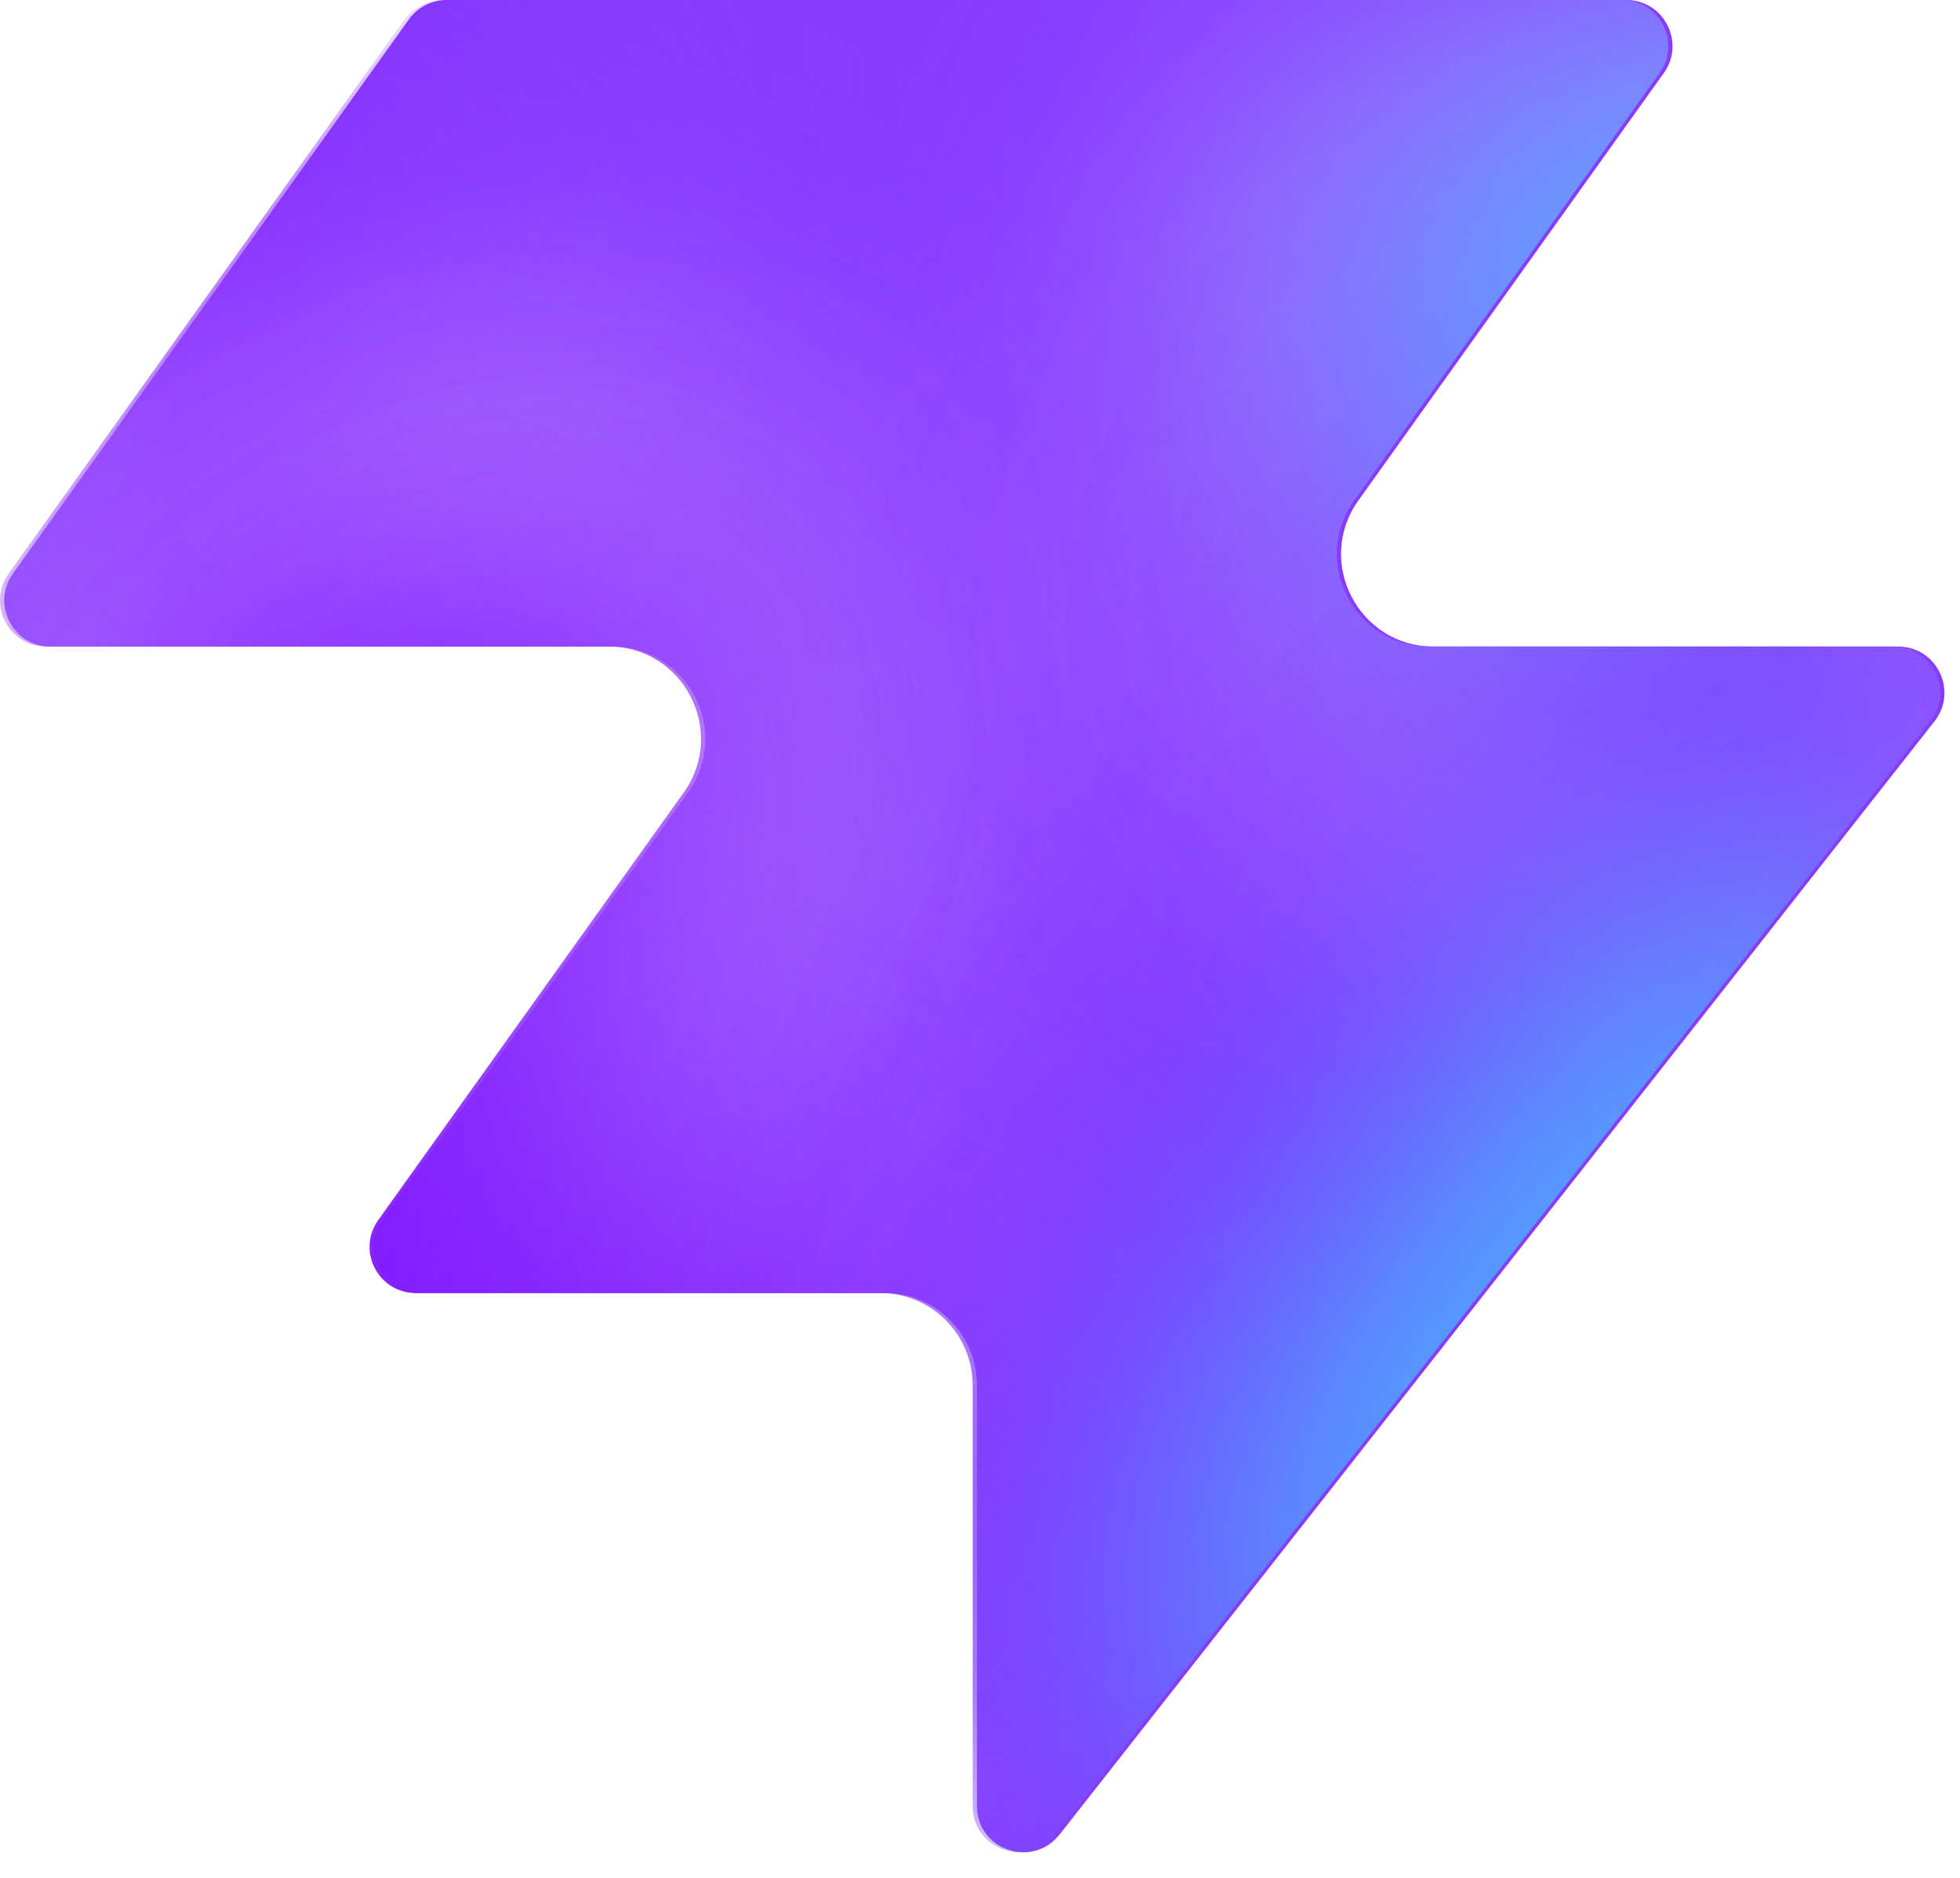
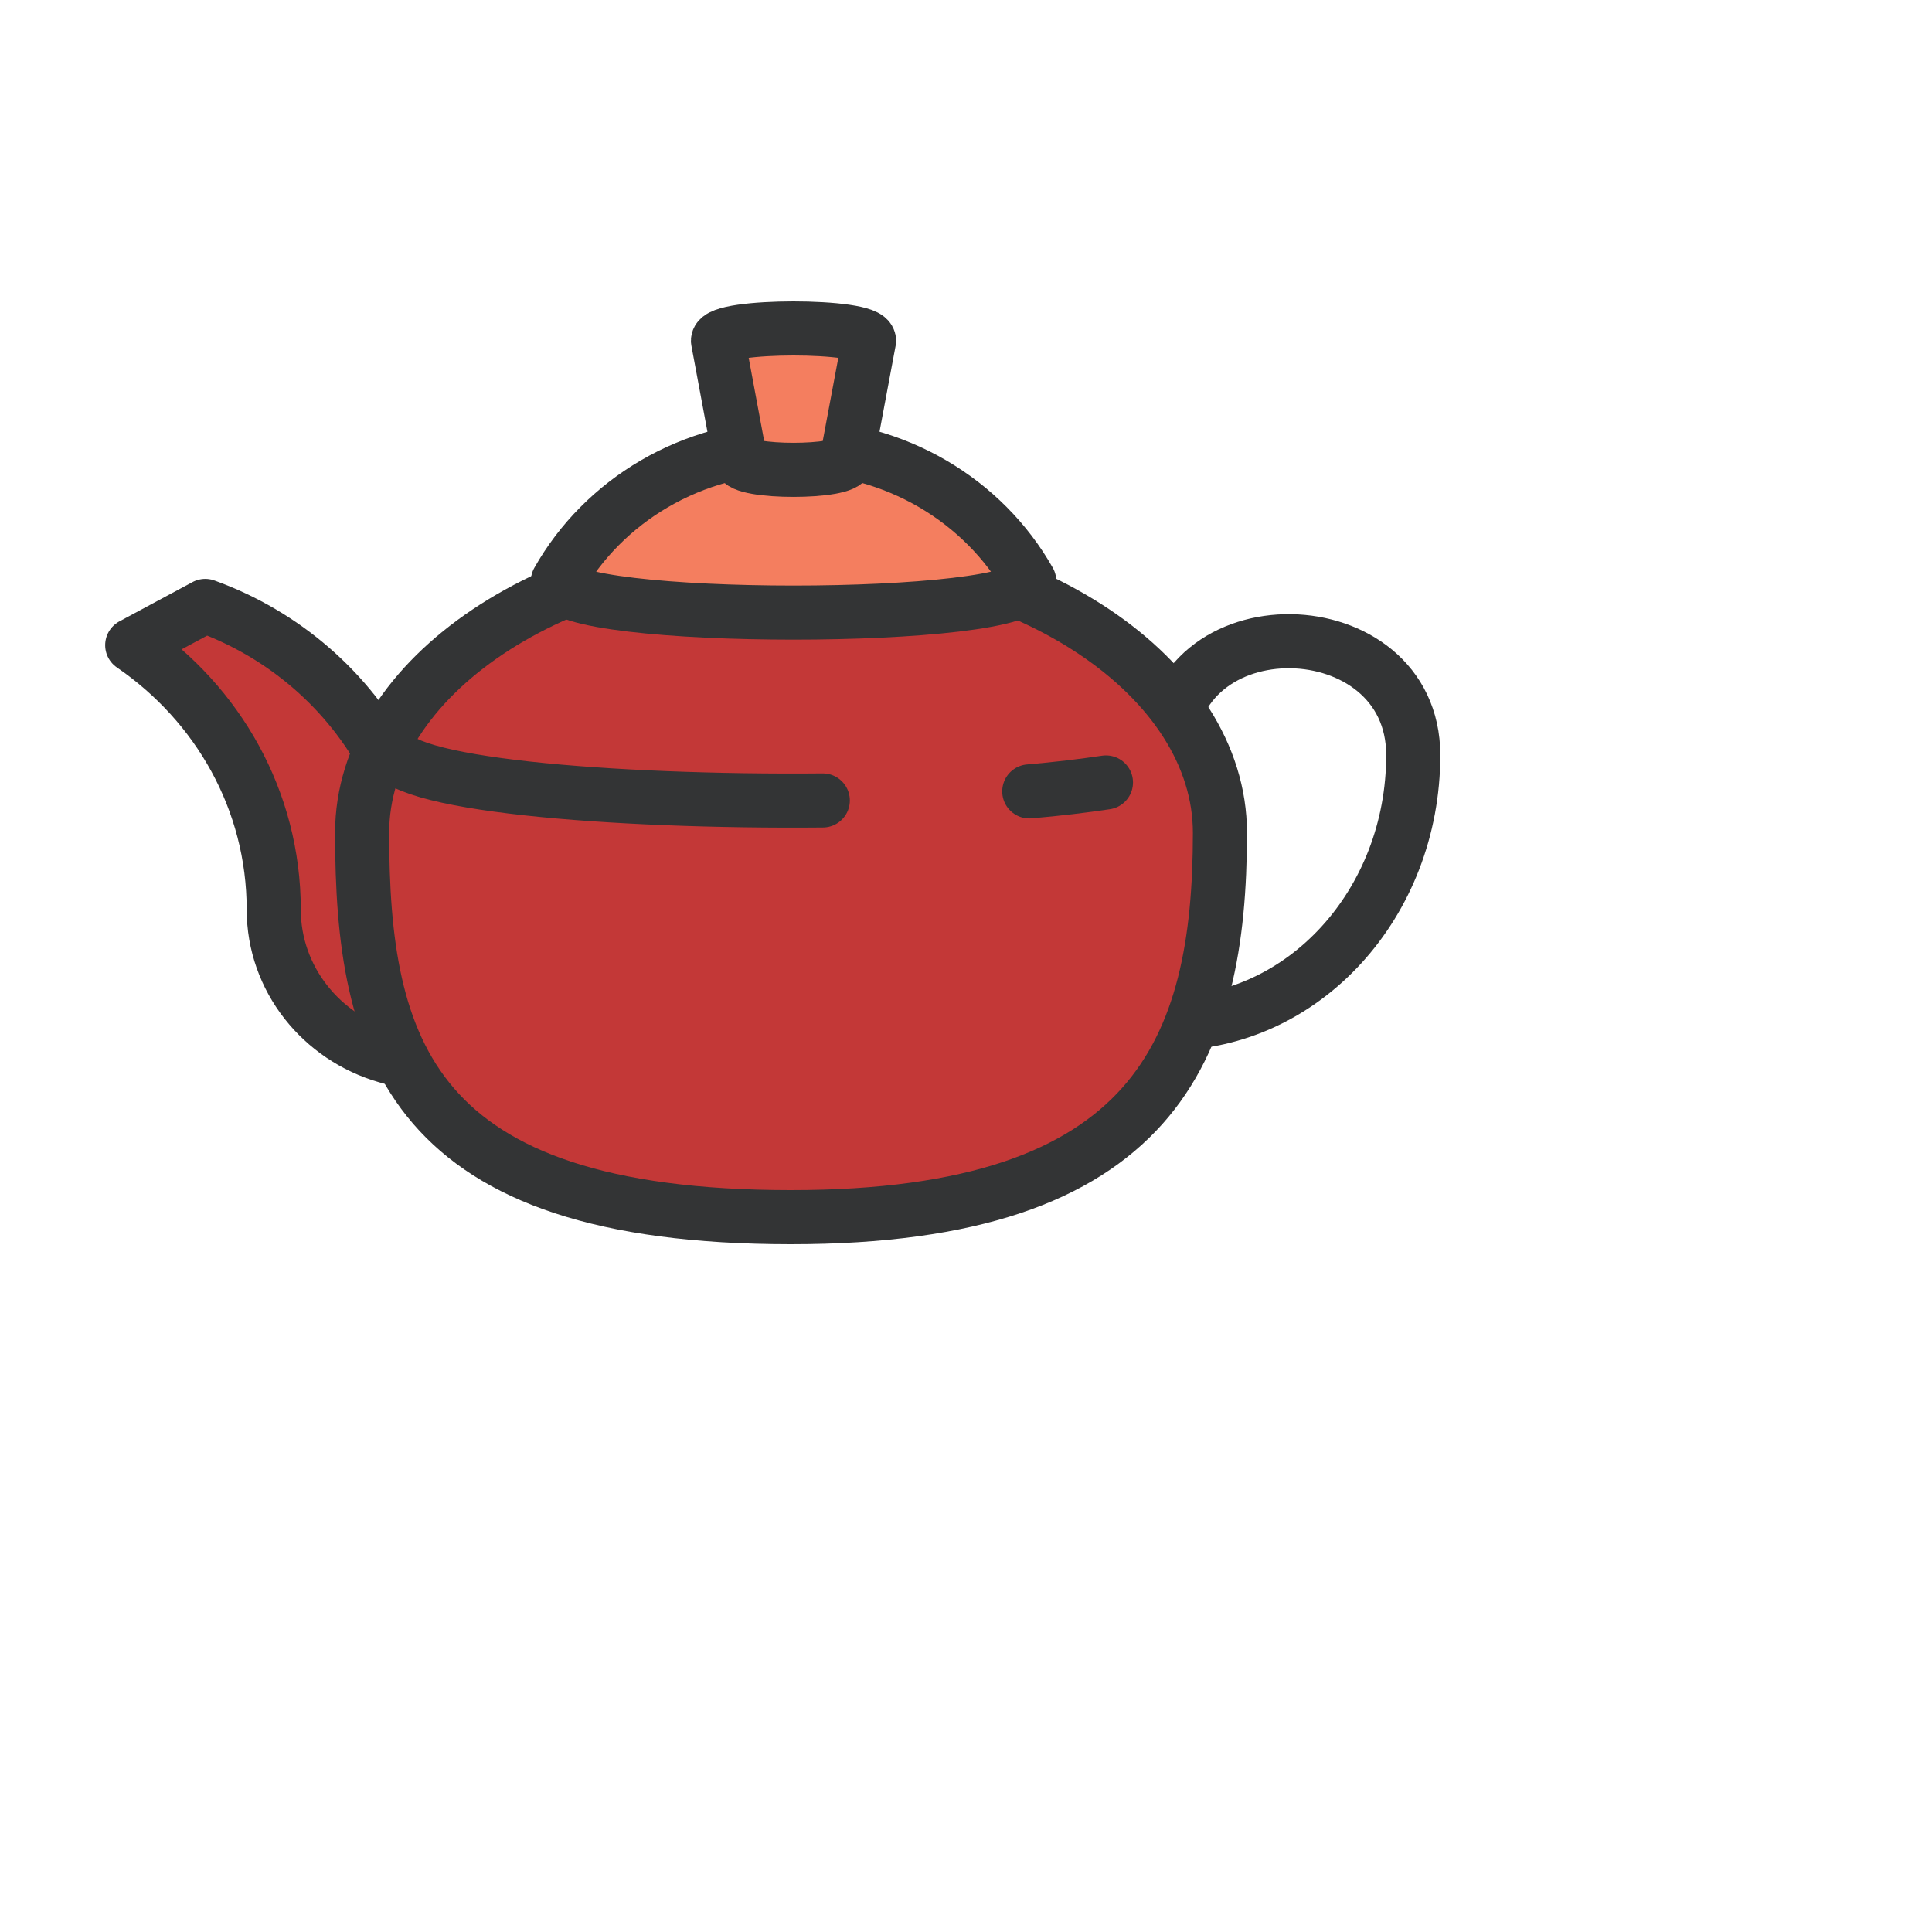
- <svg xmlns="http://www.w3.org/2000/svg" width="48" height="46" fill="none" viewBox="0 0 48 46">
-   <path fill="#863bff" d="M25.946 44.938c-.664.845-2.021.375-2.021-.698V33.937a2.26 2.26 0 0 0-2.262-2.262H10.287c-.92 0-1.456-1.04-.92-1.788l7.48-10.471c1.07-1.497 0-3.578-1.842-3.578H1.237c-.92 0-1.456-1.04-.92-1.788L10.013.474c.214-.297.556-.474.92-.474h28.894c.92 0 1.456 1.04.92 1.788l-7.48 10.471c-1.07 1.498 0 3.579 1.842 3.579h11.377c.943 0 1.473 1.088.89 1.83L25.947 44.94z" style="fill:#863bff;fill:color(display-p3 .525 .23 1);fill-opacity:1" />
-   <mask id="a" width="48" height="46" x="0" y="0" maskUnits="userSpaceOnUse" style="mask-type:alpha">
-     <path fill="#000" d="M25.842 44.938c-.664.844-2.021.375-2.021-.698V33.937a2.26 2.26 0 0 0-2.262-2.262H10.183c-.92 0-1.456-1.04-.92-1.788l7.48-10.471c1.07-1.498 0-3.579-1.842-3.579H1.133c-.92 0-1.456-1.04-.92-1.787L9.91.473c.214-.297.556-.474.92-.474h28.894c.92 0 1.456 1.04.92 1.788l-7.48 10.471c-1.07 1.498 0 3.578 1.842 3.578h11.377c.943 0 1.473 1.088.89 1.832L25.843 44.94z" style="fill:#000;fill-opacity:1" />
-   </mask>
-   <g mask="url(#a)">
-     <g filter="url(#b)">
-       <ellipse cx="5.508" cy="14.704" fill="#ede6ff" rx="5.508" ry="14.704" style="fill:#ede6ff;fill:color(display-p3 .927 .903 1);fill-opacity:1" transform="matrix(.00324 1 1 -.00324 -4.47 31.516)" />
-     </g>
-     <g filter="url(#c)">
-       <ellipse cx="10.399" cy="29.851" fill="#ede6ff" rx="10.399" ry="29.851" style="fill:#ede6ff;fill:color(display-p3 .927 .903 1);fill-opacity:1" transform="matrix(.00324 1 1 -.00324 -39.328 7.883)" />
-     </g>
-     <g filter="url(#d)">
-       <ellipse cx="5.508" cy="30.487" fill="#7e14ff" rx="5.508" ry="30.487" style="fill:#7e14ff;fill:color(display-p3 .492 .077 1);fill-opacity:1" transform="rotate(89.814 -25.913 -14.639)scale(1 -1)" />
-     </g>
-     <g filter="url(#e)">
-       <ellipse cx="5.508" cy="30.599" fill="#7e14ff" rx="5.508" ry="30.599" style="fill:#7e14ff;fill:color(display-p3 .492 .077 1);fill-opacity:1" transform="rotate(89.814 -32.644 -3.334)scale(1 -1)" />
-     </g>
-     <g filter="url(#f)">
-       <ellipse cx="5.508" cy="30.599" fill="#7e14ff" rx="5.508" ry="30.599" style="fill:#7e14ff;fill:color(display-p3 .492 .077 1);fill-opacity:1" transform="matrix(.00324 1 1 -.00324 -34.34 30.47)" />
-     </g>
-     <g filter="url(#g)">
-       <ellipse cx="14.072" cy="22.078" fill="#ede6ff" rx="14.072" ry="22.078" style="fill:#ede6ff;fill:color(display-p3 .927 .903 1);fill-opacity:1" transform="rotate(93.35 24.506 48.493)scale(-1 1)" />
-     </g>
-     <g filter="url(#h)">
-       <ellipse cx="3.47" cy="21.501" fill="#7e14ff" rx="3.47" ry="21.501" style="fill:#7e14ff;fill:color(display-p3 .492 .077 1);fill-opacity:1" transform="rotate(89.009 28.708 47.59)scale(-1 1)" />
-     </g>
-     <g filter="url(#i)">
-       <ellipse cx="3.47" cy="21.501" fill="#7e14ff" rx="3.47" ry="21.501" style="fill:#7e14ff;fill:color(display-p3 .492 .077 1);fill-opacity:1" transform="rotate(89.009 28.708 47.59)scale(-1 1)" />
-     </g>
-     <g filter="url(#j)">
-       <ellipse cx=".387" cy="8.972" fill="#7e14ff" rx="4.407" ry="29.108" style="fill:#7e14ff;fill:color(display-p3 .492 .077 1);fill-opacity:1" transform="rotate(39.51 .387 8.972)" />
-     </g>
-     <g filter="url(#k)">
-       <ellipse cx="47.523" cy="-6.092" fill="#7e14ff" rx="4.407" ry="29.108" style="fill:#7e14ff;fill:color(display-p3 .492 .077 1);fill-opacity:1" transform="rotate(37.892 47.523 -6.092)" />
-     </g>
-     <g filter="url(#l)">
-       <ellipse cx="41.412" cy="6.333" fill="#47bfff" rx="5.971" ry="9.665" style="fill:#47bfff;fill:color(display-p3 .28 .748 1);fill-opacity:1" transform="rotate(37.892 41.412 6.333)" />
-     </g>
-     <g filter="url(#m)">
-       <ellipse cx="-1.879" cy="38.332" fill="#7e14ff" rx="4.407" ry="29.108" style="fill:#7e14ff;fill:color(display-p3 .492 .077 1);fill-opacity:1" transform="rotate(37.892 -1.88 38.332)" />
-     </g>
-     <g filter="url(#n)">
-       <ellipse cx="-1.879" cy="38.332" fill="#7e14ff" rx="4.407" ry="29.108" style="fill:#7e14ff;fill:color(display-p3 .492 .077 1);fill-opacity:1" transform="rotate(37.892 -1.88 38.332)" />
-     </g>
-     <g filter="url(#o)">
-       <ellipse cx="35.651" cy="29.907" fill="#7e14ff" rx="4.407" ry="29.108" style="fill:#7e14ff;fill:color(display-p3 .492 .077 1);fill-opacity:1" transform="rotate(37.892 35.651 29.907)" />
-     </g>
-     <g filter="url(#p)">
-       <ellipse cx="38.418" cy="32.4" fill="#47bfff" rx="5.971" ry="15.297" style="fill:#47bfff;fill:color(display-p3 .28 .748 1);fill-opacity:1" transform="rotate(37.892 38.418 32.4)" />
+ <svg xmlns="http://www.w3.org/2000/svg" version="1.1" id="圖層_1" x="0px" y="0px" viewBox="0 0 128 128" xml:space="preserve" preserveAspectRatio="xMidYMid" width="200" height="200" style="margin-top:0px;margin-right:0px;margin-bottom:0px;margin-left:0px;display:block;shape-rendering:auto;background-position-x:0%;background-position-y:0%;background-size:auto;background-origin:padding-box;background-clip:border-box;background:scroll rgb(255, 255, 255) none  repeat;width:200px;height:200px;;animation:none">
+   <g class="ldl-scale" style="transform-origin:64px 64px;transform:matrix(0.8, 0, 0, 0.8, 0, 0);;animation:none">
+     <g class="ldl-ani">
+       <g class="ldl-layer">
+         <g class="ldl-ani" style="transform-box:view-box;transform:matrix(1, 0, 0, 1, 0, 0);animation-duration:1s;animation-timing-function:linear;animation-delay:-0.556s;animation-iteration-count:infinite;animation-direction:normal;animation-fill-mode:forwards;animation-play-state:paused;animation-name:animate;animation-timeline:auto;animation-range-start:normal;animation-range-end:normal;transform-origin:64px 64px;;animation:none">
+           <path fill="none" d="z" style="stroke-width:1px;fill:none;;animation:none" />
+         </g>
+       </g>
+       <g class="ldl-layer">
+         <g class="ldl-ani" style="transform-box:view-box;transform:matrix(1, 0, 0, 1, 0, 0);animation-duration:1s;animation-timing-function:linear;animation-delay:-0.611s;animation-iteration-count:infinite;animation-direction:normal;animation-fill-mode:forwards;animation-play-state:paused;animation-name:animate;animation-timeline:auto;animation-range-start:normal;animation-range-end:normal;transform-origin:64px 64px;;animation:none">
+           <path fill="#C33837" stroke="#333435" stroke-width="4.48" stroke-linecap="round" stroke-linejoin="round" stroke-miterlimit="12.8" d="M45.17,79.62c-2.34-2.04-7.28-1.14-9.22-4.61c-2.05-3.67-1.96-8.1-3.92-11.83c-3.14-5.96-8.49-10.64-15.03-13l-6.05,3.25 c7.09,4.86,11.72,12.85,11.72,21.9c0,5.73,3.94,10.59,9.36,12.15c1.19,0.35,2.44,0.54,3.75,0.54c3.48,0,11.64-1.64,10.52-6.45 C46.11,80.69,45.71,80.08,45.17,79.62z" style="stroke-width:4.48px;fill:rgb(195, 56, 55);stroke:rgb(51, 52, 53);;animation:none" />
+         </g>
+       </g>
+       <g class="ldl-layer">
+         <g class="ldl-ani" style="transform-box:view-box;transform:matrix(1, 0, 0, 1, 0, 0);animation-duration:1s;animation-timing-function:linear;animation-delay:-0.667s;animation-iteration-count:infinite;animation-direction:normal;animation-fill-mode:forwards;animation-play-state:paused;animation-name:animate;animation-timeline:auto;animation-range-start:normal;animation-range-end:normal;transform-origin:64px 64px;;animation:none">
+           <path fill="none" stroke="#333435" stroke-width="4.48" stroke-linecap="round" stroke-linejoin="round" stroke-miterlimit="12.8" d="M96.76,62.53c0-12.86,20.28-12.28,20.28,0s-9.08,22.22-20.28,22.22" style="stroke-width:4.48px;stroke:rgb(51, 52, 53);fill:none;;animation:none" />
+         </g>
+       </g>
+       <g class="ldl-layer">
+         <g class="ldl-ani" style="transform-box:view-box;transform:matrix(1, 0, 0, 1, 0, 0);animation-duration:1s;animation-timing-function:linear;animation-delay:-0.722s;animation-iteration-count:infinite;animation-direction:normal;animation-fill-mode:forwards;animation-play-state:paused;animation-name:animate;animation-timeline:auto;animation-range-start:normal;animation-range-end:normal;transform-origin:64px 64px;;animation:none">
+           <path fill="#C33837" stroke="#333435" stroke-width="4.48" stroke-linecap="round" stroke-linejoin="round" stroke-miterlimit="12.8" d="M101.03,68.97c0,17.91-5.34,31.83-35.52,31.83c-31.58,0-35.52-13.93-35.52-31.83c0-12.85,15.9-23.65,35.52-23.65 S101.03,56.12,101.03,68.97z" style="stroke-width:4.48px;fill:rgb(195, 56, 55);stroke:rgb(51, 52, 53);;animation:none" />
+         </g>
+       </g>
+       <g class="ldl-layer">
+         <g class="ldl-ani" style="transform-box:view-box;transform:matrix(1, 0, 0, 1, 0, 0);animation-duration:1s;animation-timing-function:linear;animation-delay:-0.778s;animation-iteration-count:infinite;animation-direction:normal;animation-fill-mode:forwards;animation-play-state:paused;animation-name:animate;animation-timeline:auto;animation-range-start:normal;animation-range-end:normal;transform-origin:64px 64px;;animation:none">
+           <path fill="#C33837" stroke="#333435" stroke-width="4.48" stroke-linecap="round" stroke-linejoin="round" stroke-miterlimit="12.8" d="M85.24,65.54c2.34-0.2,4.48-0.46,6.35-0.74" style="stroke-width:4.48px;fill:rgb(195, 56, 55);stroke:rgb(51, 52, 53);;animation:none" />
+         </g>
+       </g>
+       <g class="ldl-layer">
+         <g class="ldl-ani" style="transform-box:view-box;transform:matrix(1, 0, 0, 1, 0, 0);animation-duration:1s;animation-timing-function:linear;animation-delay:-0.833s;animation-iteration-count:infinite;animation-direction:normal;animation-fill-mode:forwards;animation-play-state:paused;animation-name:animate;animation-timeline:auto;animation-range-start:normal;animation-range-end:normal;transform-origin:64px 64px;;animation:none">
+           <path fill="#C33837" stroke="#333435" stroke-width="4.48" stroke-linecap="round" stroke-linejoin="round" stroke-miterlimit="12.8" d="M32.27,61.84c0,3.12,18.38,4.61,35.87,4.45" style="stroke-width:4.48px;fill:rgb(195, 56, 55);stroke:rgb(51, 52, 53);;animation:none" />
+         </g>
+       </g>
+       <g class="ldl-layer">
+         <g class="ldl-ani">
+           <g>
+             <g class="ldl-layer">
+               <g class="ldl-ani" style="transform-box:view-box;transform:matrix(1, 0, 0, 1, 0, 0);animation-duration:1s;animation-timing-function:linear;animation-delay:-0.889s;animation-iteration-count:infinite;animation-direction:normal;animation-fill-mode:forwards;animation-play-state:paused;animation-name:animate;animation-timeline:auto;animation-range-start:normal;animation-range-end:normal;transform-origin:64px 64px;;animation:none">
+                 <path fill="#F47E5F" stroke="#333435" stroke-width="4.48" stroke-linecap="round" stroke-linejoin="round" stroke-miterlimit="12.8" d="M85.24,48.13c-3.75-6.64-11.08-11.15-19.52-11.15S49.95,41.48,46.2,48.13C46.18,51.6,85.24,51.6,85.24,48.13z" style="stroke-width:4.48px;fill:rgb(244, 126, 95);stroke:rgb(51, 52, 53);;animation:none" />
+               </g>
+             </g>
+             <g class="ldl-layer">
+               <g class="ldl-ani" style="transform-box:view-box;transform:matrix(1, 0, 0, 1, 0, 0);animation-duration:1s;animation-timing-function:linear;animation-delay:-0.944s;animation-iteration-count:infinite;animation-direction:normal;animation-fill-mode:forwards;animation-play-state:paused;animation-name:animate;animation-timeline:auto;animation-range-start:normal;animation-range-end:normal;transform-origin:64px 64px;;animation:none">
+                 <path fill="#F47E5F" stroke="#333435" stroke-width="4.48" stroke-linecap="round" stroke-linejoin="round" stroke-miterlimit="12.8" d="M70.13,38.04c0,1.16-8.84,1.16-8.84,0l-1.83-9.82c0-1.36,12.51-1.36,12.51,0L70.13,38.04z" style="stroke-width:4.48px;fill:rgb(244, 126, 95);stroke:rgb(51, 52, 53);;animation:none" />
+               </g>
+             </g>
+           </g>
+         </g>
+       </g>
+       <g class="ldl-layer">
+         <g class="ldl-ani" style="transform-box:view-box;transform:matrix(1, 0, 0, 1, 0, 0);animation-duration:1s;animation-timing-function:linear;animation-delay:-1s;animation-iteration-count:infinite;animation-direction:normal;animation-fill-mode:forwards;animation-play-state:paused;animation-name:animate;animation-timeline:auto;animation-range-start:normal;animation-range-end:normal;transform-origin:64px 64px;;animation:none">
+           <path fill="none" d="z" style="stroke-width:1px;fill:none;;animation:none" />
+         </g>
+       </g>
    </g>
  </g>
-   <defs>
-     <filter id="b" width="60.045" height="41.654" x="-19.77" y="16.149" color-interpolation-filters="sRGB" filterUnits="userSpaceOnUse">
-       <feFlood flood-opacity="0" result="BackgroundImageFix" />
-       <feBlend in="SourceGraphic" in2="BackgroundImageFix" result="shape" />
-       <feGaussianBlur result="effect1_foregroundBlur_2002_17158" stdDeviation="7.659" />
-     </filter>
-     <filter id="c" width="90.34" height="51.437" x="-54.613" y="-7.533" color-interpolation-filters="sRGB" filterUnits="userSpaceOnUse">
-       <feFlood flood-opacity="0" result="BackgroundImageFix" />
-       <feBlend in="SourceGraphic" in2="BackgroundImageFix" result="shape" />
-       <feGaussianBlur result="effect1_foregroundBlur_2002_17158" stdDeviation="7.659" />
-     </filter>
-     <filter id="d" width="79.355" height="29.4" x="-49.64" y="2.03" color-interpolation-filters="sRGB" filterUnits="userSpaceOnUse">
-       <feFlood flood-opacity="0" result="BackgroundImageFix" />
-       <feBlend in="SourceGraphic" in2="BackgroundImageFix" result="shape" />
-       <feGaussianBlur result="effect1_foregroundBlur_2002_17158" stdDeviation="4.596" />
-     </filter>
-     <filter id="e" width="79.579" height="29.4" x="-45.045" y="20.029" color-interpolation-filters="sRGB" filterUnits="userSpaceOnUse">
-       <feFlood flood-opacity="0" result="BackgroundImageFix" />
-       <feBlend in="SourceGraphic" in2="BackgroundImageFix" result="shape" />
-       <feGaussianBlur result="effect1_foregroundBlur_2002_17158" stdDeviation="4.596" />
-     </filter>
-     <filter id="f" width="79.579" height="29.4" x="-43.513" y="21.178" color-interpolation-filters="sRGB" filterUnits="userSpaceOnUse">
-       <feFlood flood-opacity="0" result="BackgroundImageFix" />
-       <feBlend in="SourceGraphic" in2="BackgroundImageFix" result="shape" />
-       <feGaussianBlur result="effect1_foregroundBlur_2002_17158" stdDeviation="4.596" />
-     </filter>
-     <filter id="g" width="74.749" height="58.852" x="15.756" y="-17.901" color-interpolation-filters="sRGB" filterUnits="userSpaceOnUse">
-       <feFlood flood-opacity="0" result="BackgroundImageFix" />
-       <feBlend in="SourceGraphic" in2="BackgroundImageFix" result="shape" />
-       <feGaussianBlur result="effect1_foregroundBlur_2002_17158" stdDeviation="7.659" />
-     </filter>
-     <filter id="h" width="61.377" height="25.362" x="23.548" y="2.284" color-interpolation-filters="sRGB" filterUnits="userSpaceOnUse">
-       <feFlood flood-opacity="0" result="BackgroundImageFix" />
-       <feBlend in="SourceGraphic" in2="BackgroundImageFix" result="shape" />
-       <feGaussianBlur result="effect1_foregroundBlur_2002_17158" stdDeviation="4.596" />
-     </filter>
-     <filter id="i" width="61.377" height="25.362" x="23.548" y="2.284" color-interpolation-filters="sRGB" filterUnits="userSpaceOnUse">
-       <feFlood flood-opacity="0" result="BackgroundImageFix" />
-       <feBlend in="SourceGraphic" in2="BackgroundImageFix" result="shape" />
-       <feGaussianBlur result="effect1_foregroundBlur_2002_17158" stdDeviation="4.596" />
-     </filter>
-     <filter id="j" width="56.045" height="63.649" x="-27.636" y="-22.853" color-interpolation-filters="sRGB" filterUnits="userSpaceOnUse">
-       <feFlood flood-opacity="0" result="BackgroundImageFix" />
-       <feBlend in="SourceGraphic" in2="BackgroundImageFix" result="shape" />
-       <feGaussianBlur result="effect1_foregroundBlur_2002_17158" stdDeviation="4.596" />
-     </filter>
-     <filter id="k" width="54.814" height="64.646" x="20.116" y="-38.415" color-interpolation-filters="sRGB" filterUnits="userSpaceOnUse">
-       <feFlood flood-opacity="0" result="BackgroundImageFix" />
-       <feBlend in="SourceGraphic" in2="BackgroundImageFix" result="shape" />
-       <feGaussianBlur result="effect1_foregroundBlur_2002_17158" stdDeviation="4.596" />
-     </filter>
-     <filter id="l" width="33.541" height="35.313" x="24.641" y="-11.323" color-interpolation-filters="sRGB" filterUnits="userSpaceOnUse">
-       <feFlood flood-opacity="0" result="BackgroundImageFix" />
-       <feBlend in="SourceGraphic" in2="BackgroundImageFix" result="shape" />
-       <feGaussianBlur result="effect1_foregroundBlur_2002_17158" stdDeviation="4.596" />
-     </filter>
-     <filter id="m" width="54.814" height="64.646" x="-29.286" y="6.009" color-interpolation-filters="sRGB" filterUnits="userSpaceOnUse">
-       <feFlood flood-opacity="0" result="BackgroundImageFix" />
-       <feBlend in="SourceGraphic" in2="BackgroundImageFix" result="shape" />
-       <feGaussianBlur result="effect1_foregroundBlur_2002_17158" stdDeviation="4.596" />
-     </filter>
-     <filter id="n" width="54.814" height="64.646" x="-29.286" y="6.009" color-interpolation-filters="sRGB" filterUnits="userSpaceOnUse">
-       <feFlood flood-opacity="0" result="BackgroundImageFix" />
-       <feBlend in="SourceGraphic" in2="BackgroundImageFix" result="shape" />
-       <feGaussianBlur result="effect1_foregroundBlur_2002_17158" stdDeviation="4.596" />
-     </filter>
-     <filter id="o" width="54.814" height="64.646" x="8.244" y="-2.416" color-interpolation-filters="sRGB" filterUnits="userSpaceOnUse">
-       <feFlood flood-opacity="0" result="BackgroundImageFix" />
-       <feBlend in="SourceGraphic" in2="BackgroundImageFix" result="shape" />
-       <feGaussianBlur result="effect1_foregroundBlur_2002_17158" stdDeviation="4.596" />
-     </filter>
-     <filter id="p" width="39.409" height="43.623" x="18.713" y="10.588" color-interpolation-filters="sRGB" filterUnits="userSpaceOnUse">
-       <feFlood flood-opacity="0" result="BackgroundImageFix" />
-       <feBlend in="SourceGraphic" in2="BackgroundImageFix" result="shape" />
-       <feGaussianBlur result="effect1_foregroundBlur_2002_17158" stdDeviation="4.596" />
-     </filter>
-   </defs>
+   <STYLE type="text/css">@keyframes animate { 0.00% {animation-timing-function: cubic-bezier(0.33,0.00,0.67,0.00);transform: translate(0.00px,0.00px) rotate(0.00deg) scale(1.00, 1.00) skew(0deg, 0.00deg) ;opacity: 1.00;}50.00% {animation-timing-function: cubic-bezier(0.33,0.00,0.67,0.00);transform: translate(0.00px,0.00px) rotate(0.00deg) ;}100.00% {animation-timing-function: cubic-bezier(0.33,0.00,0.67,0.00);transform: translate(0.00px,0.00px) rotate(0.00deg) ;} }</STYLE>
</svg>
